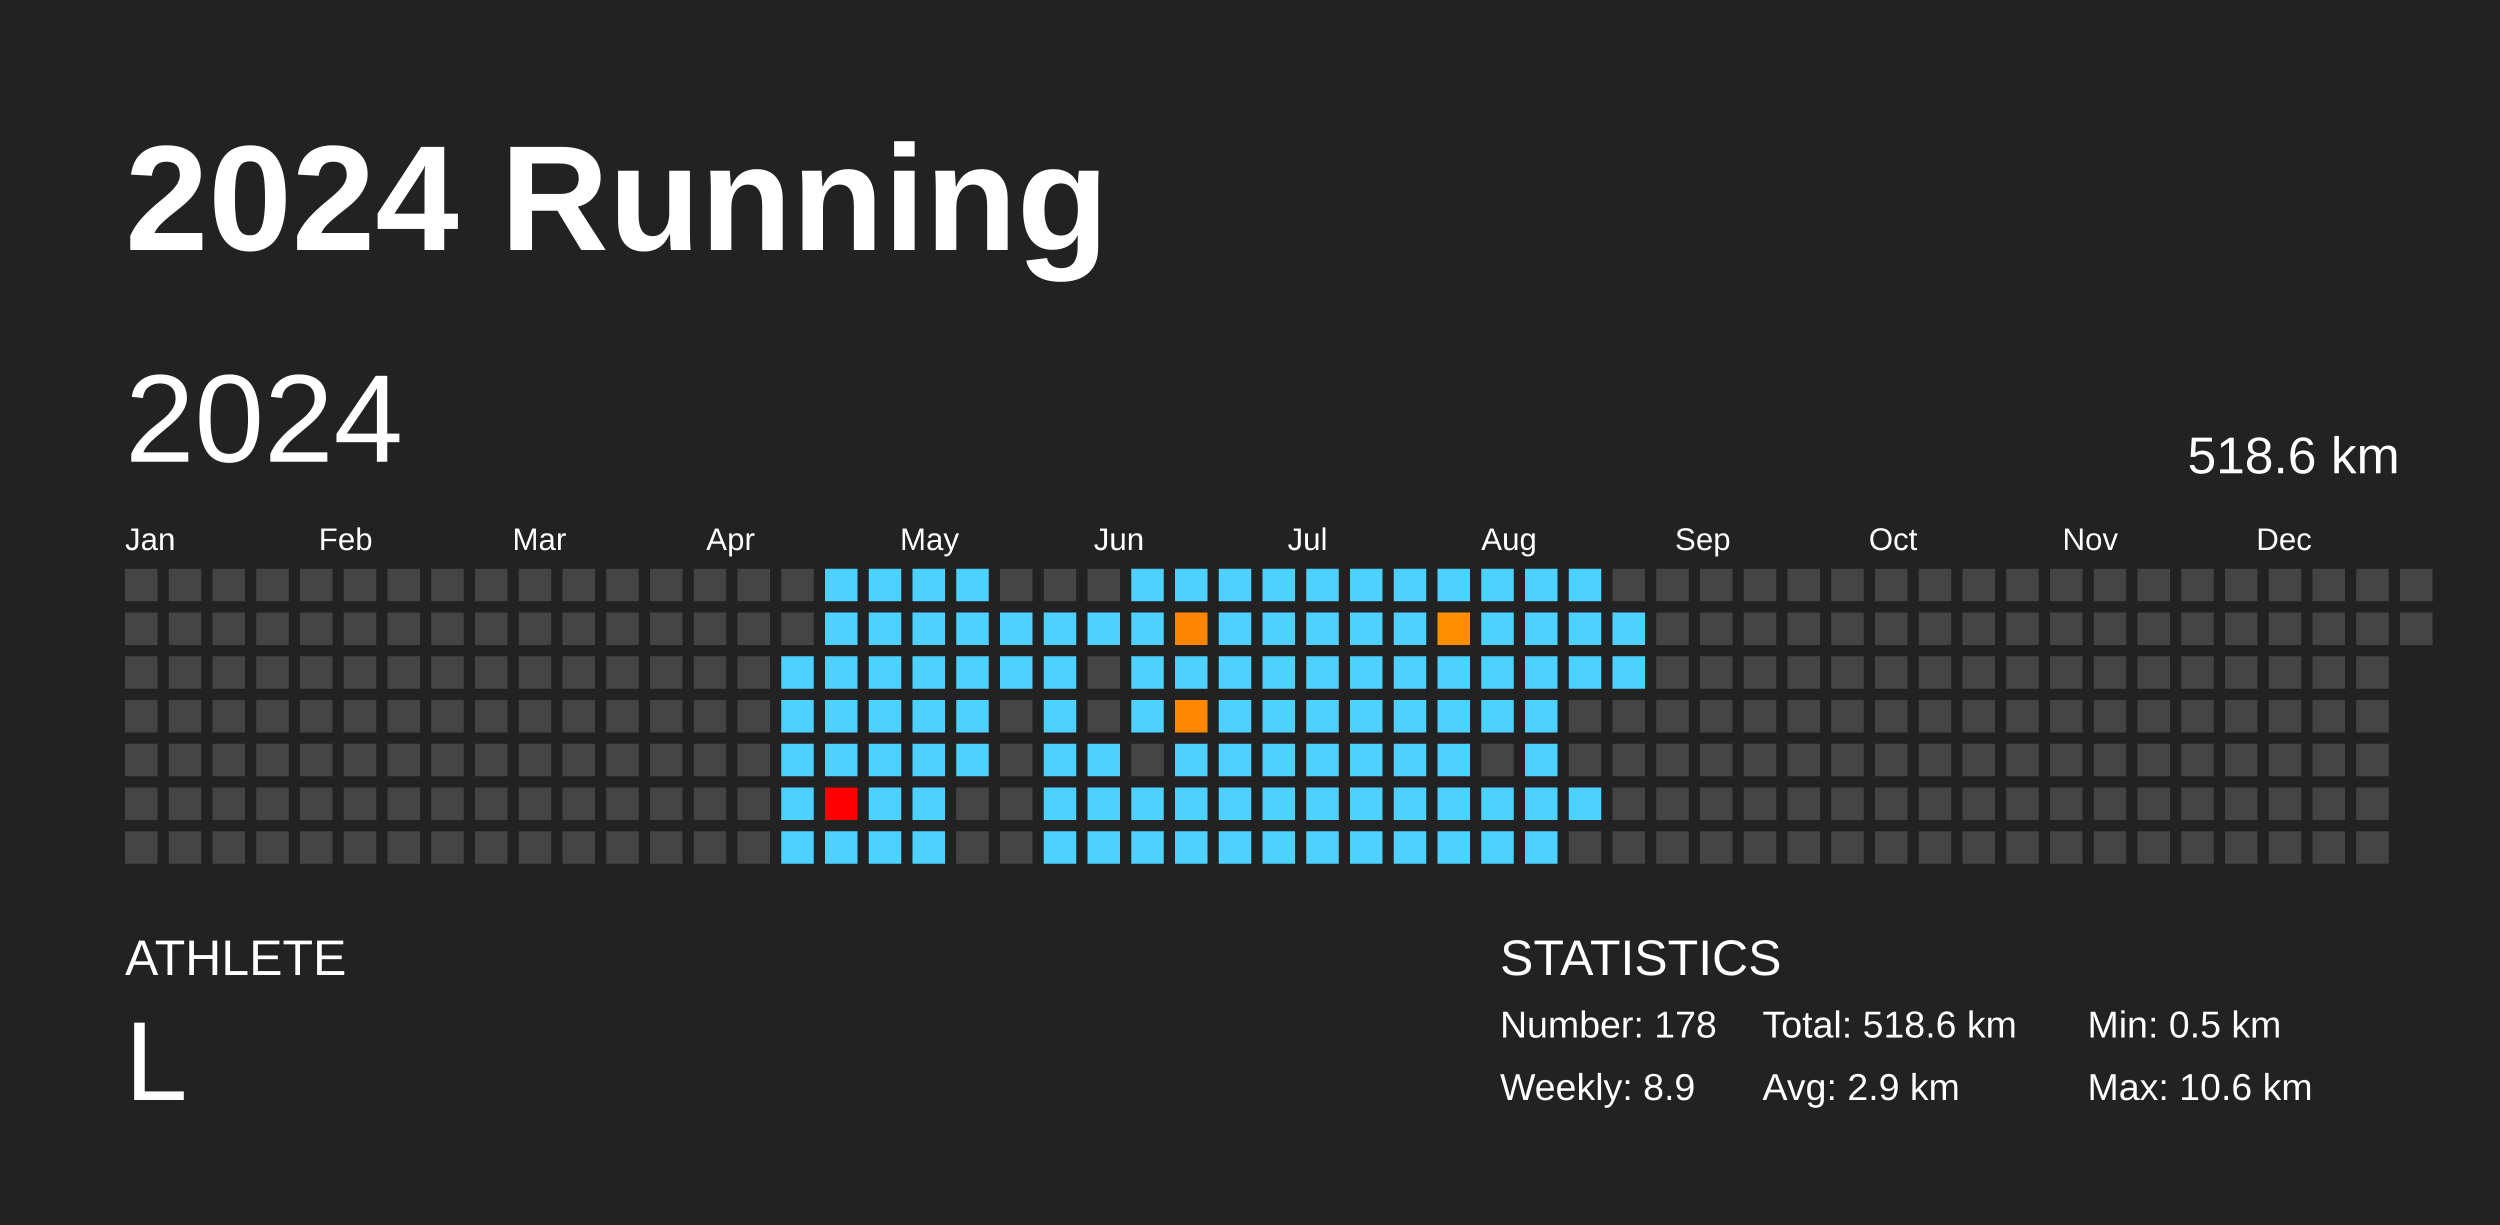
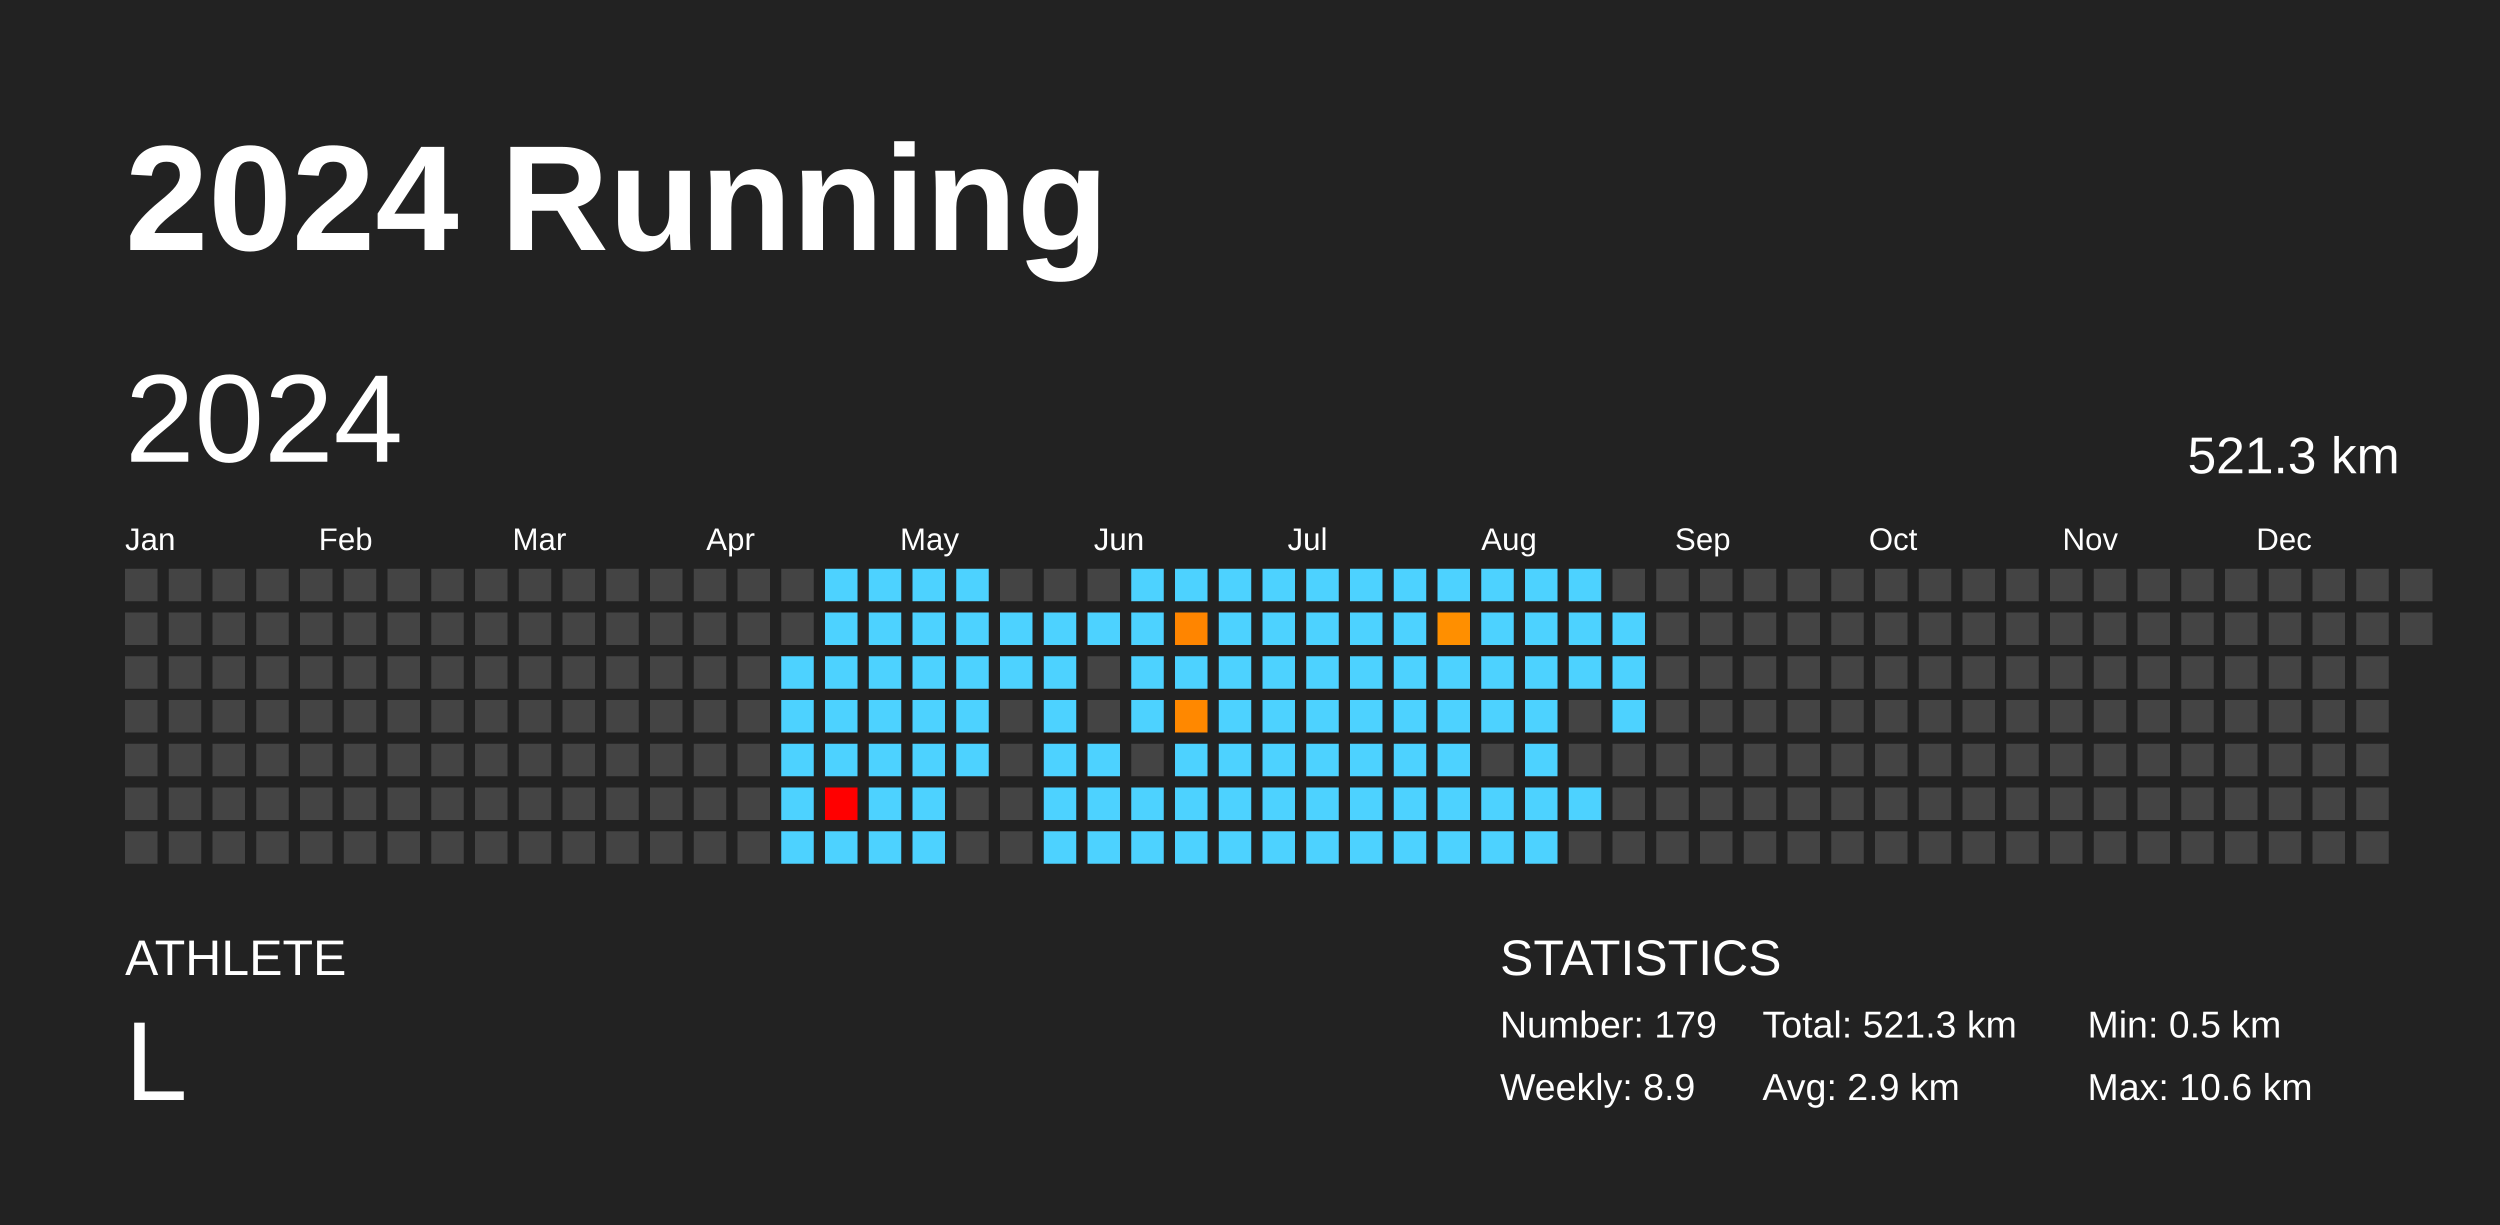
<svg xmlns="http://www.w3.org/2000/svg" baseProfile="full" height="98mm" version="1.1" viewBox="0,0,200,98" width="200mm">
  <defs />
  <rect fill="#222222" height="98" width="200" x="0" y="0" />
  <text fill="#FFFFFF" style="font-size:12px; font-family:Arial; font-weight:bold;" x="10" y="20">2024 Running</text>
  <text fill="#FFFFFF" style="font-size:4px; font-family:Arial" x="10" y="78">ATHLETE</text>
  <text fill="#FFFFFF" style="font-size:9px; font-family:Arial" x="10" y="88">L</text>
  <text fill="#FFFFFF" style="font-size:4px; font-family:Arial" x="120" y="78">STATISTICS</text>
-   <text fill="#FFFFFF" style="font-size:3px; font-family:Arial" x="120" y="83">Number: 178</text>
+   <text fill="#FFFFFF" style="font-size:3px; font-family:Arial" x="120" y="83">Number: 179</text>
  <text fill="#FFFFFF" style="font-size:3px; font-family:Arial" x="120" y="88">Weekly: 8.9</text>
-   <text fill="#FFFFFF" style="font-size:3px; font-family:Arial" x="141" y="83">Total: 518.6 km</text>
+   <text fill="#FFFFFF" style="font-size:3px; font-family:Arial" x="141" y="83">Total: 521.3 km</text>
  <text fill="#FFFFFF" style="font-size:3px; font-family:Arial" x="141" y="88">Avg: 2.9 km</text>
  <text fill="#FFFFFF" style="font-size:3px; font-family:Arial" x="167" y="83">Min: 0.5 km</text>
  <text fill="#FFFFFF" style="font-size:3px; font-family:Arial" x="167" y="88">Max: 10.6 km</text>
  <text dominant-baseline="hanging" fill="#FFFFFF" style="font-size:10.0px; font-family:Arial;" x="10" y="30">2024</text>
-   <text dominant-baseline="hanging" fill="#FFFFFF" style="font-size:4.125px; font-family:Arial;" x="175" y="35">518.6 km</text>
+   <text dominant-baseline="hanging" fill="#FFFFFF" style="font-size:4.125px; font-family:Arial;" x="175" y="35">521.3 km</text>
  <text fill="#FFFFFF" style="font-size:2.5px; font-family:Arial" x="10.0" y="44">Jan</text>
  <text fill="#FFFFFF" style="font-size:2.5px; font-family:Arial" x="25.5" y="44">Feb</text>
  <text fill="#FFFFFF" style="font-size:2.5px; font-family:Arial" x="41.0" y="44">Mar</text>
  <text fill="#FFFFFF" style="font-size:2.5px; font-family:Arial" x="56.5" y="44">Apr</text>
  <text fill="#FFFFFF" style="font-size:2.5px; font-family:Arial" x="72.0" y="44">May</text>
  <text fill="#FFFFFF" style="font-size:2.5px; font-family:Arial" x="87.5" y="44">Jun</text>
  <text fill="#FFFFFF" style="font-size:2.5px; font-family:Arial" x="103.0" y="44">Jul</text>
  <text fill="#FFFFFF" style="font-size:2.5px; font-family:Arial" x="118.5" y="44">Aug</text>
  <text fill="#FFFFFF" style="font-size:2.5px; font-family:Arial" x="134.0" y="44">Sep</text>
  <text fill="#FFFFFF" style="font-size:2.5px; font-family:Arial" x="149.5" y="44">Oct</text>
  <text fill="#FFFFFF" style="font-size:2.5px; font-family:Arial" x="165.0" y="44">Nov</text>
  <text fill="#FFFFFF" style="font-size:2.5px; font-family:Arial" x="180.5" y="44">Dec</text>
  <rect fill="#444444" height="2.6" width="2.6" x="10.0" y="45.5" />
  <rect fill="#444444" height="2.6" width="2.6" x="10.0" y="49.0" />
  <rect fill="#444444" height="2.6" width="2.6" x="10.0" y="52.5" />
  <rect fill="#444444" height="2.6" width="2.6" x="10.0" y="56.0" />
  <rect fill="#444444" height="2.6" width="2.6" x="10.0" y="59.5" />
  <rect fill="#444444" height="2.6" width="2.6" x="10.0" y="63.0" />
  <rect fill="#444444" height="2.6" width="2.6" x="10.0" y="66.5" />
  <rect fill="#444444" height="2.6" width="2.6" x="13.5" y="45.5" />
  <rect fill="#444444" height="2.6" width="2.6" x="13.5" y="49.0" />
  <rect fill="#444444" height="2.6" width="2.6" x="13.5" y="52.5" />
  <rect fill="#444444" height="2.6" width="2.6" x="13.5" y="56.0" />
  <rect fill="#444444" height="2.6" width="2.6" x="13.5" y="59.5" />
  <rect fill="#444444" height="2.6" width="2.6" x="13.5" y="63.0" />
  <rect fill="#444444" height="2.6" width="2.6" x="13.5" y="66.5" />
  <rect fill="#444444" height="2.6" width="2.6" x="17.0" y="45.5" />
  <rect fill="#444444" height="2.6" width="2.6" x="17.0" y="49.0" />
  <rect fill="#444444" height="2.6" width="2.6" x="17.0" y="52.5" />
  <rect fill="#444444" height="2.6" width="2.6" x="17.0" y="56.0" />
  <rect fill="#444444" height="2.6" width="2.6" x="17.0" y="59.5" />
  <rect fill="#444444" height="2.6" width="2.6" x="17.0" y="63.0" />
  <rect fill="#444444" height="2.6" width="2.6" x="17.0" y="66.5" />
  <rect fill="#444444" height="2.6" width="2.6" x="20.5" y="45.5" />
  <rect fill="#444444" height="2.6" width="2.6" x="20.5" y="49.0" />
  <rect fill="#444444" height="2.6" width="2.6" x="20.5" y="52.5" />
  <rect fill="#444444" height="2.6" width="2.6" x="20.5" y="56.0" />
  <rect fill="#444444" height="2.6" width="2.6" x="20.5" y="59.5" />
  <rect fill="#444444" height="2.6" width="2.6" x="20.5" y="63.0" />
  <rect fill="#444444" height="2.6" width="2.6" x="20.5" y="66.5" />
  <rect fill="#444444" height="2.6" width="2.6" x="24.0" y="45.5" />
  <rect fill="#444444" height="2.6" width="2.6" x="24.0" y="49.0" />
  <rect fill="#444444" height="2.6" width="2.6" x="24.0" y="52.5" />
  <rect fill="#444444" height="2.6" width="2.6" x="24.0" y="56.0" />
  <rect fill="#444444" height="2.6" width="2.6" x="24.0" y="59.5" />
  <rect fill="#444444" height="2.6" width="2.6" x="24.0" y="63.0" />
  <rect fill="#444444" height="2.6" width="2.6" x="24.0" y="66.5" />
  <rect fill="#444444" height="2.6" width="2.6" x="27.5" y="45.5" />
  <rect fill="#444444" height="2.6" width="2.6" x="27.5" y="49.0" />
  <rect fill="#444444" height="2.6" width="2.6" x="27.5" y="52.5" />
  <rect fill="#444444" height="2.6" width="2.6" x="27.5" y="56.0" />
  <rect fill="#444444" height="2.6" width="2.6" x="27.5" y="59.5" />
  <rect fill="#444444" height="2.6" width="2.6" x="27.5" y="63.0" />
  <rect fill="#444444" height="2.6" width="2.6" x="27.5" y="66.5" />
  <rect fill="#444444" height="2.6" width="2.6" x="31.0" y="45.5" />
  <rect fill="#444444" height="2.6" width="2.6" x="31.0" y="49.0" />
  <rect fill="#444444" height="2.6" width="2.6" x="31.0" y="52.5" />
  <rect fill="#444444" height="2.6" width="2.6" x="31.0" y="56.0" />
  <rect fill="#444444" height="2.6" width="2.6" x="31.0" y="59.5" />
  <rect fill="#444444" height="2.6" width="2.6" x="31.0" y="63.0" />
  <rect fill="#444444" height="2.6" width="2.6" x="31.0" y="66.5" />
  <rect fill="#444444" height="2.6" width="2.6" x="34.5" y="45.5" />
  <rect fill="#444444" height="2.6" width="2.6" x="34.5" y="49.0" />
  <rect fill="#444444" height="2.6" width="2.6" x="34.5" y="52.5" />
  <rect fill="#444444" height="2.6" width="2.6" x="34.5" y="56.0" />
  <rect fill="#444444" height="2.6" width="2.6" x="34.5" y="59.5" />
  <rect fill="#444444" height="2.6" width="2.6" x="34.5" y="63.0" />
  <rect fill="#444444" height="2.6" width="2.6" x="34.5" y="66.5" />
  <rect fill="#444444" height="2.6" width="2.6" x="38.0" y="45.5" />
  <rect fill="#444444" height="2.6" width="2.6" x="38.0" y="49.0" />
  <rect fill="#444444" height="2.6" width="2.6" x="38.0" y="52.5" />
  <rect fill="#444444" height="2.6" width="2.6" x="38.0" y="56.0" />
  <rect fill="#444444" height="2.6" width="2.6" x="38.0" y="59.5" />
  <rect fill="#444444" height="2.6" width="2.6" x="38.0" y="63.0" />
  <rect fill="#444444" height="2.6" width="2.6" x="38.0" y="66.5" />
  <rect fill="#444444" height="2.6" width="2.6" x="41.5" y="45.5" />
  <rect fill="#444444" height="2.6" width="2.6" x="41.5" y="49.0" />
  <rect fill="#444444" height="2.6" width="2.6" x="41.5" y="52.5" />
  <rect fill="#444444" height="2.6" width="2.6" x="41.5" y="56.0" />
  <rect fill="#444444" height="2.6" width="2.6" x="41.5" y="59.5" />
  <rect fill="#444444" height="2.6" width="2.6" x="41.5" y="63.0" />
  <rect fill="#444444" height="2.6" width="2.6" x="41.5" y="66.5" />
  <rect fill="#444444" height="2.6" width="2.6" x="45.0" y="45.5" />
  <rect fill="#444444" height="2.6" width="2.6" x="45.0" y="49.0" />
  <rect fill="#444444" height="2.6" width="2.6" x="45.0" y="52.5" />
  <rect fill="#444444" height="2.6" width="2.6" x="45.0" y="56.0" />
  <rect fill="#444444" height="2.6" width="2.6" x="45.0" y="59.5" />
  <rect fill="#444444" height="2.6" width="2.6" x="45.0" y="63.0" />
  <rect fill="#444444" height="2.6" width="2.6" x="45.0" y="66.5" />
  <rect fill="#444444" height="2.6" width="2.6" x="48.5" y="45.5" />
  <rect fill="#444444" height="2.6" width="2.6" x="48.5" y="49.0" />
  <rect fill="#444444" height="2.6" width="2.6" x="48.5" y="52.5" />
  <rect fill="#444444" height="2.6" width="2.6" x="48.5" y="56.0" />
  <rect fill="#444444" height="2.6" width="2.6" x="48.5" y="59.5" />
  <rect fill="#444444" height="2.6" width="2.6" x="48.5" y="63.0" />
  <rect fill="#444444" height="2.6" width="2.6" x="48.5" y="66.5" />
  <rect fill="#444444" height="2.6" width="2.6" x="52.0" y="45.5" />
  <rect fill="#444444" height="2.6" width="2.6" x="52.0" y="49.0" />
  <rect fill="#444444" height="2.6" width="2.6" x="52.0" y="52.5" />
  <rect fill="#444444" height="2.6" width="2.6" x="52.0" y="56.0" />
  <rect fill="#444444" height="2.6" width="2.6" x="52.0" y="59.5" />
  <rect fill="#444444" height="2.6" width="2.6" x="52.0" y="63.0" />
  <rect fill="#444444" height="2.6" width="2.6" x="52.0" y="66.5" />
  <rect fill="#444444" height="2.6" width="2.6" x="55.5" y="45.5" />
  <rect fill="#444444" height="2.6" width="2.6" x="55.5" y="49.0" />
  <rect fill="#444444" height="2.6" width="2.6" x="55.5" y="52.5" />
  <rect fill="#444444" height="2.6" width="2.6" x="55.5" y="56.0" />
  <rect fill="#444444" height="2.6" width="2.6" x="55.5" y="59.5" />
  <rect fill="#444444" height="2.6" width="2.6" x="55.5" y="63.0" />
  <rect fill="#444444" height="2.6" width="2.6" x="55.5" y="66.5" />
  <rect fill="#444444" height="2.6" width="2.6" x="59.0" y="45.5" />
  <rect fill="#444444" height="2.6" width="2.6" x="59.0" y="49.0" />
  <rect fill="#444444" height="2.6" width="2.6" x="59.0" y="52.5" />
  <rect fill="#444444" height="2.6" width="2.6" x="59.0" y="56.0" />
  <rect fill="#444444" height="2.6" width="2.6" x="59.0" y="59.5" />
  <rect fill="#444444" height="2.6" width="2.6" x="59.0" y="63.0" />
  <rect fill="#444444" height="2.6" width="2.6" x="59.0" y="66.5" />
  <rect fill="#444444" height="2.6" width="2.6" x="62.5" y="45.5" />
  <rect fill="#444444" height="2.6" width="2.6" x="62.5" y="49.0" />
  <rect fill="#4dd2ff" height="2.6" width="2.6" x="62.5" y="52.5" />
  <rect fill="#4dd2ff" height="2.6" width="2.6" x="62.5" y="56.0" />
  <rect fill="#4dd2ff" height="2.6" width="2.6" x="62.5" y="59.5" />
  <rect fill="#4dd2ff" height="2.6" width="2.6" x="62.5" y="63.0" />
  <rect fill="#4dd2ff" height="2.6" width="2.6" x="62.5" y="66.5" />
  <rect fill="#4dd2ff" height="2.6" width="2.6" x="66.0" y="45.5" />
  <rect fill="#4dd2ff" height="2.6" width="2.6" x="66.0" y="49.0" />
  <rect fill="#4dd2ff" height="2.6" width="2.6" x="66.0" y="52.5" />
  <rect fill="#4dd2ff" height="2.6" width="2.6" x="66.0" y="56.0" />
  <rect fill="#4dd2ff" height="2.6" width="2.6" x="66.0" y="59.5" />
  <rect fill="red" height="2.6" width="2.6" x="66.0" y="63.0" />
  <rect fill="#4dd2ff" height="2.6" width="2.6" x="66.0" y="66.5" />
  <rect fill="#4dd2ff" height="2.6" width="2.6" x="69.5" y="45.5" />
  <rect fill="#4dd2ff" height="2.6" width="2.6" x="69.5" y="49.0" />
  <rect fill="#4dd2ff" height="2.6" width="2.6" x="69.5" y="52.5" />
  <rect fill="#4dd2ff" height="2.6" width="2.6" x="69.5" y="56.0" />
  <rect fill="#4dd2ff" height="2.6" width="2.6" x="69.5" y="59.5" />
  <rect fill="#4dd2ff" height="2.6" width="2.6" x="69.5" y="63.0" />
  <rect fill="#4dd2ff" height="2.6" width="2.6" x="69.5" y="66.5" />
  <rect fill="#4dd2ff" height="2.6" width="2.6" x="73.0" y="45.5" />
  <rect fill="#4dd2ff" height="2.6" width="2.6" x="73.0" y="49.0" />
  <rect fill="#4dd2ff" height="2.6" width="2.6" x="73.0" y="52.5" />
  <rect fill="#4dd2ff" height="2.6" width="2.6" x="73.0" y="56.0" />
  <rect fill="#4dd2ff" height="2.6" width="2.6" x="73.0" y="59.5" />
  <rect fill="#4dd2ff" height="2.6" width="2.6" x="73.0" y="63.0" />
  <rect fill="#4dd2ff" height="2.6" width="2.6" x="73.0" y="66.5" />
  <rect fill="#4dd2ff" height="2.6" width="2.6" x="76.5" y="45.5" />
  <rect fill="#4dd2ff" height="2.6" width="2.6" x="76.5" y="49.0" />
  <rect fill="#4dd2ff" height="2.6" width="2.6" x="76.5" y="52.5" />
  <rect fill="#4dd2ff" height="2.6" width="2.6" x="76.5" y="56.0" />
  <rect fill="#4dd2ff" height="2.6" width="2.6" x="76.5" y="59.5" />
  <rect fill="#444444" height="2.6" width="2.6" x="76.5" y="63.0" />
  <rect fill="#444444" height="2.6" width="2.6" x="76.5" y="66.5" />
  <rect fill="#444444" height="2.6" width="2.6" x="80.0" y="45.5" />
  <rect fill="#4dd2ff" height="2.6" width="2.6" x="80.0" y="49.0" />
  <rect fill="#4dd2ff" height="2.6" width="2.6" x="80.0" y="52.5" />
  <rect fill="#444444" height="2.6" width="2.6" x="80.0" y="56.0" />
  <rect fill="#444444" height="2.6" width="2.6" x="80.0" y="59.5" />
  <rect fill="#444444" height="2.6" width="2.6" x="80.0" y="63.0" />
  <rect fill="#444444" height="2.6" width="2.6" x="80.0" y="66.5" />
  <rect fill="#444444" height="2.6" width="2.6" x="83.5" y="45.5" />
  <rect fill="#4dd2ff" height="2.6" width="2.6" x="83.5" y="49.0" />
  <rect fill="#4dd2ff" height="2.6" width="2.6" x="83.5" y="52.5" />
  <rect fill="#4dd2ff" height="2.6" width="2.6" x="83.5" y="56.0" />
  <rect fill="#4dd2ff" height="2.6" width="2.6" x="83.5" y="59.5" />
  <rect fill="#4dd2ff" height="2.6" width="2.6" x="83.5" y="63.0" />
  <rect fill="#4dd2ff" height="2.6" width="2.6" x="83.5" y="66.5" />
  <rect fill="#444444" height="2.6" width="2.6" x="87.0" y="45.5" />
  <rect fill="#4dd2ff" height="2.6" width="2.6" x="87.0" y="49.0" />
  <rect fill="#444444" height="2.6" width="2.6" x="87.0" y="52.5" />
  <rect fill="#444444" height="2.6" width="2.6" x="87.0" y="56.0" />
  <rect fill="#4dd2ff" height="2.6" width="2.6" x="87.0" y="59.5" />
  <rect fill="#4dd2ff" height="2.6" width="2.6" x="87.0" y="63.0" />
  <rect fill="#4dd2ff" height="2.6" width="2.6" x="87.0" y="66.5" />
  <rect fill="#4dd2ff" height="2.6" width="2.6" x="90.5" y="45.5" />
  <rect fill="#4dd2ff" height="2.6" width="2.6" x="90.5" y="49.0" />
  <rect fill="#4dd2ff" height="2.6" width="2.6" x="90.5" y="52.5" />
  <rect fill="#4dd2ff" height="2.6" width="2.6" x="90.5" y="56.0" />
  <rect fill="#444444" height="2.6" width="2.6" x="90.5" y="59.5" />
  <rect fill="#4dd2ff" height="2.6" width="2.6" x="90.5" y="63.0" />
  <rect fill="#4dd2ff" height="2.6" width="2.6" x="90.5" y="66.5" />
  <rect fill="#4dd2ff" height="2.6" width="2.6" x="94.0" y="45.5" />
  <rect fill="#ff8500" height="2.6" width="2.6" x="94.0" y="49.0" />
  <rect fill="#4dd2ff" height="2.6" width="2.6" x="94.0" y="52.5" />
  <rect fill="#ff8800" height="2.6" width="2.6" x="94.0" y="56.0" />
  <rect fill="#4dd2ff" height="2.6" width="2.6" x="94.0" y="59.5" />
  <rect fill="#4dd2ff" height="2.6" width="2.6" x="94.0" y="63.0" />
  <rect fill="#4dd2ff" height="2.6" width="2.6" x="94.0" y="66.5" />
  <rect fill="#4dd2ff" height="2.6" width="2.6" x="97.5" y="45.5" />
  <rect fill="#4dd2ff" height="2.6" width="2.6" x="97.5" y="49.0" />
  <rect fill="#4dd2ff" height="2.6" width="2.6" x="97.5" y="52.5" />
  <rect fill="#4dd2ff" height="2.6" width="2.6" x="97.5" y="56.0" />
  <rect fill="#4dd2ff" height="2.6" width="2.6" x="97.5" y="59.5" />
  <rect fill="#4dd2ff" height="2.6" width="2.6" x="97.5" y="63.0" />
  <rect fill="#4dd2ff" height="2.6" width="2.6" x="97.5" y="66.5" />
  <rect fill="#4dd2ff" height="2.6" width="2.6" x="101.0" y="45.5" />
  <rect fill="#4dd2ff" height="2.6" width="2.6" x="101.0" y="49.0" />
  <rect fill="#4dd2ff" height="2.6" width="2.6" x="101.0" y="52.5" />
  <rect fill="#4dd2ff" height="2.6" width="2.6" x="101.0" y="56.0" />
  <rect fill="#4dd2ff" height="2.6" width="2.6" x="101.0" y="59.5" />
  <rect fill="#4dd2ff" height="2.6" width="2.6" x="101.0" y="63.0" />
  <rect fill="#4dd2ff" height="2.6" width="2.6" x="101.0" y="66.5" />
  <rect fill="#4dd2ff" height="2.6" width="2.6" x="104.5" y="45.5" />
  <rect fill="#4dd2ff" height="2.6" width="2.6" x="104.5" y="49.0" />
  <rect fill="#4dd2ff" height="2.6" width="2.6" x="104.5" y="52.5" />
  <rect fill="#4dd2ff" height="2.6" width="2.6" x="104.5" y="56.0" />
  <rect fill="#4dd2ff" height="2.6" width="2.6" x="104.5" y="59.5" />
  <rect fill="#4dd2ff" height="2.6" width="2.6" x="104.5" y="63.0" />
  <rect fill="#4dd2ff" height="2.6" width="2.6" x="104.5" y="66.5" />
  <rect fill="#4dd2ff" height="2.6" width="2.6" x="108.0" y="45.5" />
  <rect fill="#4dd2ff" height="2.6" width="2.6" x="108.0" y="49.0" />
  <rect fill="#4dd2ff" height="2.6" width="2.6" x="108.0" y="52.5" />
  <rect fill="#4dd2ff" height="2.6" width="2.6" x="108.0" y="56.0" />
  <rect fill="#4dd2ff" height="2.6" width="2.6" x="108.0" y="59.5" />
  <rect fill="#4dd2ff" height="2.6" width="2.6" x="108.0" y="63.0" />
  <rect fill="#4dd2ff" height="2.6" width="2.6" x="108.0" y="66.5" />
  <rect fill="#4dd2ff" height="2.6" width="2.6" x="111.5" y="45.5" />
  <rect fill="#4dd2ff" height="2.6" width="2.6" x="111.5" y="49.0" />
  <rect fill="#4dd2ff" height="2.6" width="2.6" x="111.5" y="52.5" />
  <rect fill="#4dd2ff" height="2.6" width="2.6" x="111.5" y="56.0" />
  <rect fill="#4dd2ff" height="2.6" width="2.6" x="111.5" y="59.5" />
  <rect fill="#4dd2ff" height="2.6" width="2.6" x="111.5" y="63.0" />
  <rect fill="#4dd2ff" height="2.6" width="2.6" x="111.5" y="66.5" />
  <rect fill="#4dd2ff" height="2.6" width="2.6" x="115.0" y="45.5" />
  <rect fill="#ff8f00" height="2.6" width="2.6" x="115.0" y="49.0" />
  <rect fill="#4dd2ff" height="2.6" width="2.6" x="115.0" y="52.5" />
  <rect fill="#4dd2ff" height="2.6" width="2.6" x="115.0" y="56.0" />
  <rect fill="#4dd2ff" height="2.6" width="2.6" x="115.0" y="59.5" />
  <rect fill="#4dd2ff" height="2.6" width="2.6" x="115.0" y="63.0" />
  <rect fill="#4dd2ff" height="2.6" width="2.6" x="115.0" y="66.5" />
  <rect fill="#4dd2ff" height="2.6" width="2.6" x="118.5" y="45.5" />
  <rect fill="#4dd2ff" height="2.6" width="2.6" x="118.5" y="49.0" />
  <rect fill="#4dd2ff" height="2.6" width="2.6" x="118.5" y="52.5" />
  <rect fill="#4dd2ff" height="2.6" width="2.6" x="118.5" y="56.0" />
  <rect fill="#444444" height="2.6" width="2.6" x="118.5" y="59.5" />
  <rect fill="#4dd2ff" height="2.6" width="2.6" x="118.5" y="63.0" />
  <rect fill="#4dd2ff" height="2.6" width="2.6" x="118.5" y="66.5" />
  <rect fill="#4dd2ff" height="2.6" width="2.6" x="122.0" y="45.5" />
  <rect fill="#4dd2ff" height="2.6" width="2.6" x="122.0" y="49.0" />
  <rect fill="#4dd2ff" height="2.6" width="2.6" x="122.0" y="52.5" />
  <rect fill="#4dd2ff" height="2.6" width="2.6" x="122.0" y="56.0" />
  <rect fill="#4dd2ff" height="2.6" width="2.6" x="122.0" y="59.5" />
  <rect fill="#4dd2ff" height="2.6" width="2.6" x="122.0" y="63.0" />
  <rect fill="#4dd2ff" height="2.6" width="2.6" x="122.0" y="66.5" />
  <rect fill="#4dd2ff" height="2.6" width="2.6" x="125.5" y="45.5" />
  <rect fill="#4dd2ff" height="2.6" width="2.6" x="125.5" y="49.0" />
  <rect fill="#4dd2ff" height="2.6" width="2.6" x="125.5" y="52.5" />
  <rect fill="#444444" height="2.6" width="2.6" x="125.5" y="56.0" />
  <rect fill="#444444" height="2.6" width="2.6" x="125.5" y="59.5" />
  <rect fill="#4dd2ff" height="2.6" width="2.6" x="125.5" y="63.0" />
  <rect fill="#444444" height="2.6" width="2.6" x="125.5" y="66.5" />
  <rect fill="#444444" height="2.6" width="2.6" x="129.0" y="45.5" />
  <rect fill="#4dd2ff" height="2.6" width="2.6" x="129.0" y="49.0" />
  <rect fill="#4dd2ff" height="2.6" width="2.6" x="129.0" y="52.5" />
-   <rect fill="#444444" height="2.6" width="2.6" x="129.0" y="56.0" />
+   <rect fill="#4dd2ff" height="2.6" width="2.6" x="129.0" y="56.0" />
  <rect fill="#444444" height="2.6" width="2.6" x="129.0" y="59.5" />
  <rect fill="#444444" height="2.6" width="2.6" x="129.0" y="63.0" />
  <rect fill="#444444" height="2.6" width="2.6" x="129.0" y="66.5" />
  <rect fill="#444444" height="2.6" width="2.6" x="132.5" y="45.5" />
  <rect fill="#444444" height="2.6" width="2.6" x="132.5" y="49.0" />
  <rect fill="#444444" height="2.6" width="2.6" x="132.5" y="52.5" />
  <rect fill="#444444" height="2.6" width="2.6" x="132.5" y="56.0" />
  <rect fill="#444444" height="2.6" width="2.6" x="132.5" y="59.5" />
  <rect fill="#444444" height="2.6" width="2.6" x="132.5" y="63.0" />
  <rect fill="#444444" height="2.6" width="2.6" x="132.5" y="66.5" />
  <rect fill="#444444" height="2.6" width="2.6" x="136.0" y="45.5" />
  <rect fill="#444444" height="2.6" width="2.6" x="136.0" y="49.0" />
  <rect fill="#444444" height="2.6" width="2.6" x="136.0" y="52.5" />
  <rect fill="#444444" height="2.6" width="2.6" x="136.0" y="56.0" />
  <rect fill="#444444" height="2.6" width="2.6" x="136.0" y="59.5" />
  <rect fill="#444444" height="2.6" width="2.6" x="136.0" y="63.0" />
  <rect fill="#444444" height="2.6" width="2.6" x="136.0" y="66.5" />
  <rect fill="#444444" height="2.6" width="2.6" x="139.5" y="45.5" />
  <rect fill="#444444" height="2.6" width="2.6" x="139.5" y="49.0" />
  <rect fill="#444444" height="2.6" width="2.6" x="139.5" y="52.5" />
  <rect fill="#444444" height="2.6" width="2.6" x="139.5" y="56.0" />
  <rect fill="#444444" height="2.6" width="2.6" x="139.5" y="59.5" />
  <rect fill="#444444" height="2.6" width="2.6" x="139.5" y="63.0" />
  <rect fill="#444444" height="2.6" width="2.6" x="139.5" y="66.5" />
  <rect fill="#444444" height="2.6" width="2.6" x="143.0" y="45.5" />
  <rect fill="#444444" height="2.6" width="2.6" x="143.0" y="49.0" />
  <rect fill="#444444" height="2.6" width="2.6" x="143.0" y="52.5" />
  <rect fill="#444444" height="2.6" width="2.6" x="143.0" y="56.0" />
  <rect fill="#444444" height="2.6" width="2.6" x="143.0" y="59.5" />
  <rect fill="#444444" height="2.6" width="2.6" x="143.0" y="63.0" />
  <rect fill="#444444" height="2.6" width="2.6" x="143.0" y="66.5" />
  <rect fill="#444444" height="2.6" width="2.6" x="146.5" y="45.5" />
  <rect fill="#444444" height="2.6" width="2.6" x="146.5" y="49.0" />
  <rect fill="#444444" height="2.6" width="2.6" x="146.5" y="52.5" />
  <rect fill="#444444" height="2.6" width="2.6" x="146.5" y="56.0" />
  <rect fill="#444444" height="2.6" width="2.6" x="146.5" y="59.5" />
  <rect fill="#444444" height="2.6" width="2.6" x="146.5" y="63.0" />
  <rect fill="#444444" height="2.6" width="2.6" x="146.5" y="66.5" />
  <rect fill="#444444" height="2.6" width="2.6" x="150.0" y="45.5" />
  <rect fill="#444444" height="2.6" width="2.6" x="150.0" y="49.0" />
  <rect fill="#444444" height="2.6" width="2.6" x="150.0" y="52.5" />
  <rect fill="#444444" height="2.6" width="2.6" x="150.0" y="56.0" />
  <rect fill="#444444" height="2.6" width="2.6" x="150.0" y="59.5" />
  <rect fill="#444444" height="2.6" width="2.6" x="150.0" y="63.0" />
  <rect fill="#444444" height="2.6" width="2.6" x="150.0" y="66.5" />
  <rect fill="#444444" height="2.6" width="2.6" x="153.5" y="45.5" />
  <rect fill="#444444" height="2.6" width="2.6" x="153.5" y="49.0" />
  <rect fill="#444444" height="2.6" width="2.6" x="153.5" y="52.5" />
  <rect fill="#444444" height="2.6" width="2.6" x="153.5" y="56.0" />
  <rect fill="#444444" height="2.6" width="2.6" x="153.5" y="59.5" />
  <rect fill="#444444" height="2.6" width="2.6" x="153.5" y="63.0" />
  <rect fill="#444444" height="2.6" width="2.6" x="153.5" y="66.5" />
  <rect fill="#444444" height="2.6" width="2.6" x="157.0" y="45.5" />
  <rect fill="#444444" height="2.6" width="2.6" x="157.0" y="49.0" />
  <rect fill="#444444" height="2.6" width="2.6" x="157.0" y="52.5" />
  <rect fill="#444444" height="2.6" width="2.6" x="157.0" y="56.0" />
  <rect fill="#444444" height="2.6" width="2.6" x="157.0" y="59.5" />
  <rect fill="#444444" height="2.6" width="2.6" x="157.0" y="63.0" />
  <rect fill="#444444" height="2.6" width="2.6" x="157.0" y="66.5" />
  <rect fill="#444444" height="2.6" width="2.6" x="160.5" y="45.5" />
  <rect fill="#444444" height="2.6" width="2.6" x="160.5" y="49.0" />
  <rect fill="#444444" height="2.6" width="2.6" x="160.5" y="52.5" />
  <rect fill="#444444" height="2.6" width="2.6" x="160.5" y="56.0" />
  <rect fill="#444444" height="2.6" width="2.6" x="160.5" y="59.5" />
  <rect fill="#444444" height="2.6" width="2.6" x="160.5" y="63.0" />
  <rect fill="#444444" height="2.6" width="2.6" x="160.5" y="66.5" />
  <rect fill="#444444" height="2.6" width="2.6" x="164.0" y="45.5" />
  <rect fill="#444444" height="2.6" width="2.6" x="164.0" y="49.0" />
  <rect fill="#444444" height="2.6" width="2.6" x="164.0" y="52.5" />
  <rect fill="#444444" height="2.6" width="2.6" x="164.0" y="56.0" />
  <rect fill="#444444" height="2.6" width="2.6" x="164.0" y="59.5" />
  <rect fill="#444444" height="2.6" width="2.6" x="164.0" y="63.0" />
  <rect fill="#444444" height="2.6" width="2.6" x="164.0" y="66.5" />
  <rect fill="#444444" height="2.6" width="2.6" x="167.5" y="45.5" />
  <rect fill="#444444" height="2.6" width="2.6" x="167.5" y="49.0" />
  <rect fill="#444444" height="2.6" width="2.6" x="167.5" y="52.5" />
  <rect fill="#444444" height="2.6" width="2.6" x="167.5" y="56.0" />
  <rect fill="#444444" height="2.6" width="2.6" x="167.5" y="59.5" />
  <rect fill="#444444" height="2.6" width="2.6" x="167.5" y="63.0" />
  <rect fill="#444444" height="2.6" width="2.6" x="167.5" y="66.5" />
  <rect fill="#444444" height="2.6" width="2.6" x="171.0" y="45.5" />
  <rect fill="#444444" height="2.6" width="2.6" x="171.0" y="49.0" />
  <rect fill="#444444" height="2.6" width="2.6" x="171.0" y="52.5" />
  <rect fill="#444444" height="2.6" width="2.6" x="171.0" y="56.0" />
  <rect fill="#444444" height="2.6" width="2.6" x="171.0" y="59.5" />
  <rect fill="#444444" height="2.6" width="2.6" x="171.0" y="63.0" />
  <rect fill="#444444" height="2.6" width="2.6" x="171.0" y="66.5" />
  <rect fill="#444444" height="2.6" width="2.6" x="174.5" y="45.5" />
  <rect fill="#444444" height="2.6" width="2.6" x="174.5" y="49.0" />
  <rect fill="#444444" height="2.6" width="2.6" x="174.5" y="52.5" />
  <rect fill="#444444" height="2.6" width="2.6" x="174.5" y="56.0" />
  <rect fill="#444444" height="2.6" width="2.6" x="174.5" y="59.5" />
  <rect fill="#444444" height="2.6" width="2.6" x="174.5" y="63.0" />
  <rect fill="#444444" height="2.6" width="2.6" x="174.5" y="66.5" />
  <rect fill="#444444" height="2.6" width="2.6" x="178.0" y="45.5" />
  <rect fill="#444444" height="2.6" width="2.6" x="178.0" y="49.0" />
  <rect fill="#444444" height="2.6" width="2.6" x="178.0" y="52.5" />
  <rect fill="#444444" height="2.6" width="2.6" x="178.0" y="56.0" />
  <rect fill="#444444" height="2.6" width="2.6" x="178.0" y="59.5" />
  <rect fill="#444444" height="2.6" width="2.6" x="178.0" y="63.0" />
  <rect fill="#444444" height="2.6" width="2.6" x="178.0" y="66.5" />
  <rect fill="#444444" height="2.6" width="2.6" x="181.5" y="45.5" />
  <rect fill="#444444" height="2.6" width="2.6" x="181.5" y="49.0" />
  <rect fill="#444444" height="2.6" width="2.6" x="181.5" y="52.5" />
  <rect fill="#444444" height="2.6" width="2.6" x="181.5" y="56.0" />
  <rect fill="#444444" height="2.6" width="2.6" x="181.5" y="59.5" />
  <rect fill="#444444" height="2.6" width="2.6" x="181.5" y="63.0" />
  <rect fill="#444444" height="2.6" width="2.6" x="181.5" y="66.5" />
  <rect fill="#444444" height="2.6" width="2.6" x="185.0" y="45.5" />
  <rect fill="#444444" height="2.6" width="2.6" x="185.0" y="49.0" />
  <rect fill="#444444" height="2.6" width="2.6" x="185.0" y="52.5" />
  <rect fill="#444444" height="2.6" width="2.6" x="185.0" y="56.0" />
  <rect fill="#444444" height="2.6" width="2.6" x="185.0" y="59.5" />
  <rect fill="#444444" height="2.6" width="2.6" x="185.0" y="63.0" />
  <rect fill="#444444" height="2.6" width="2.6" x="185.0" y="66.5" />
  <rect fill="#444444" height="2.6" width="2.6" x="188.5" y="45.5" />
  <rect fill="#444444" height="2.6" width="2.6" x="188.5" y="49.0" />
  <rect fill="#444444" height="2.6" width="2.6" x="188.5" y="52.5" />
  <rect fill="#444444" height="2.6" width="2.6" x="188.5" y="56.0" />
  <rect fill="#444444" height="2.6" width="2.6" x="188.5" y="59.5" />
  <rect fill="#444444" height="2.6" width="2.6" x="188.5" y="63.0" />
  <rect fill="#444444" height="2.6" width="2.6" x="188.5" y="66.5" />
  <rect fill="#444444" height="2.6" width="2.6" x="192.0" y="45.5" />
  <rect fill="#444444" height="2.6" width="2.6" x="192.0" y="49.0" />
</svg>
